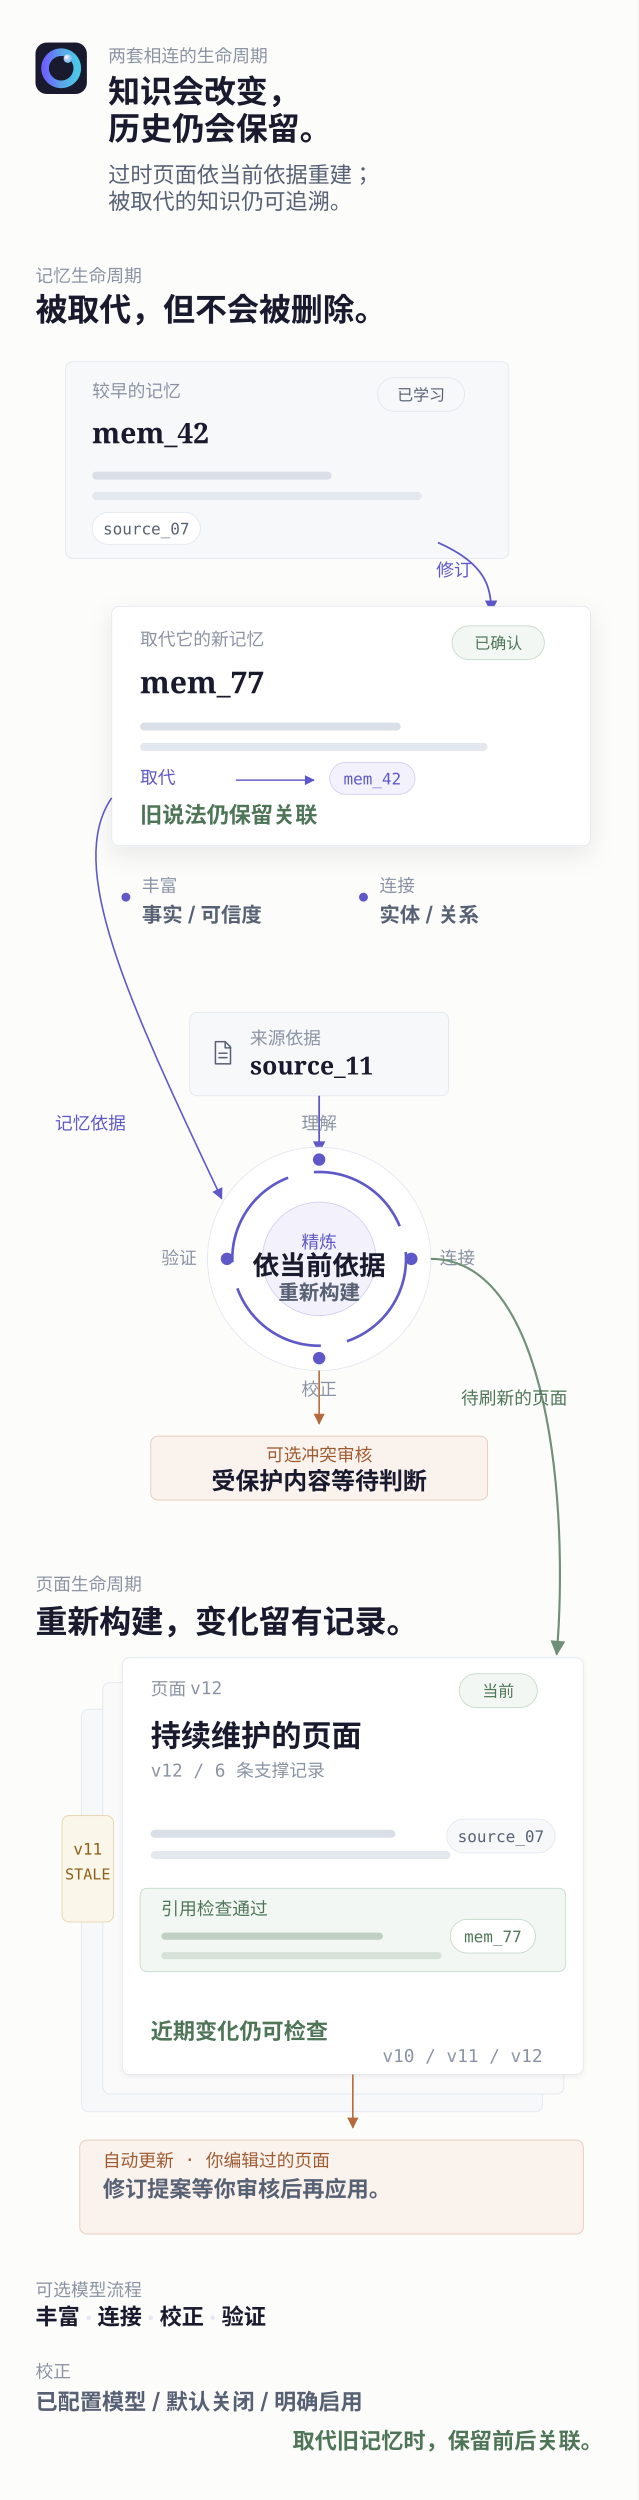
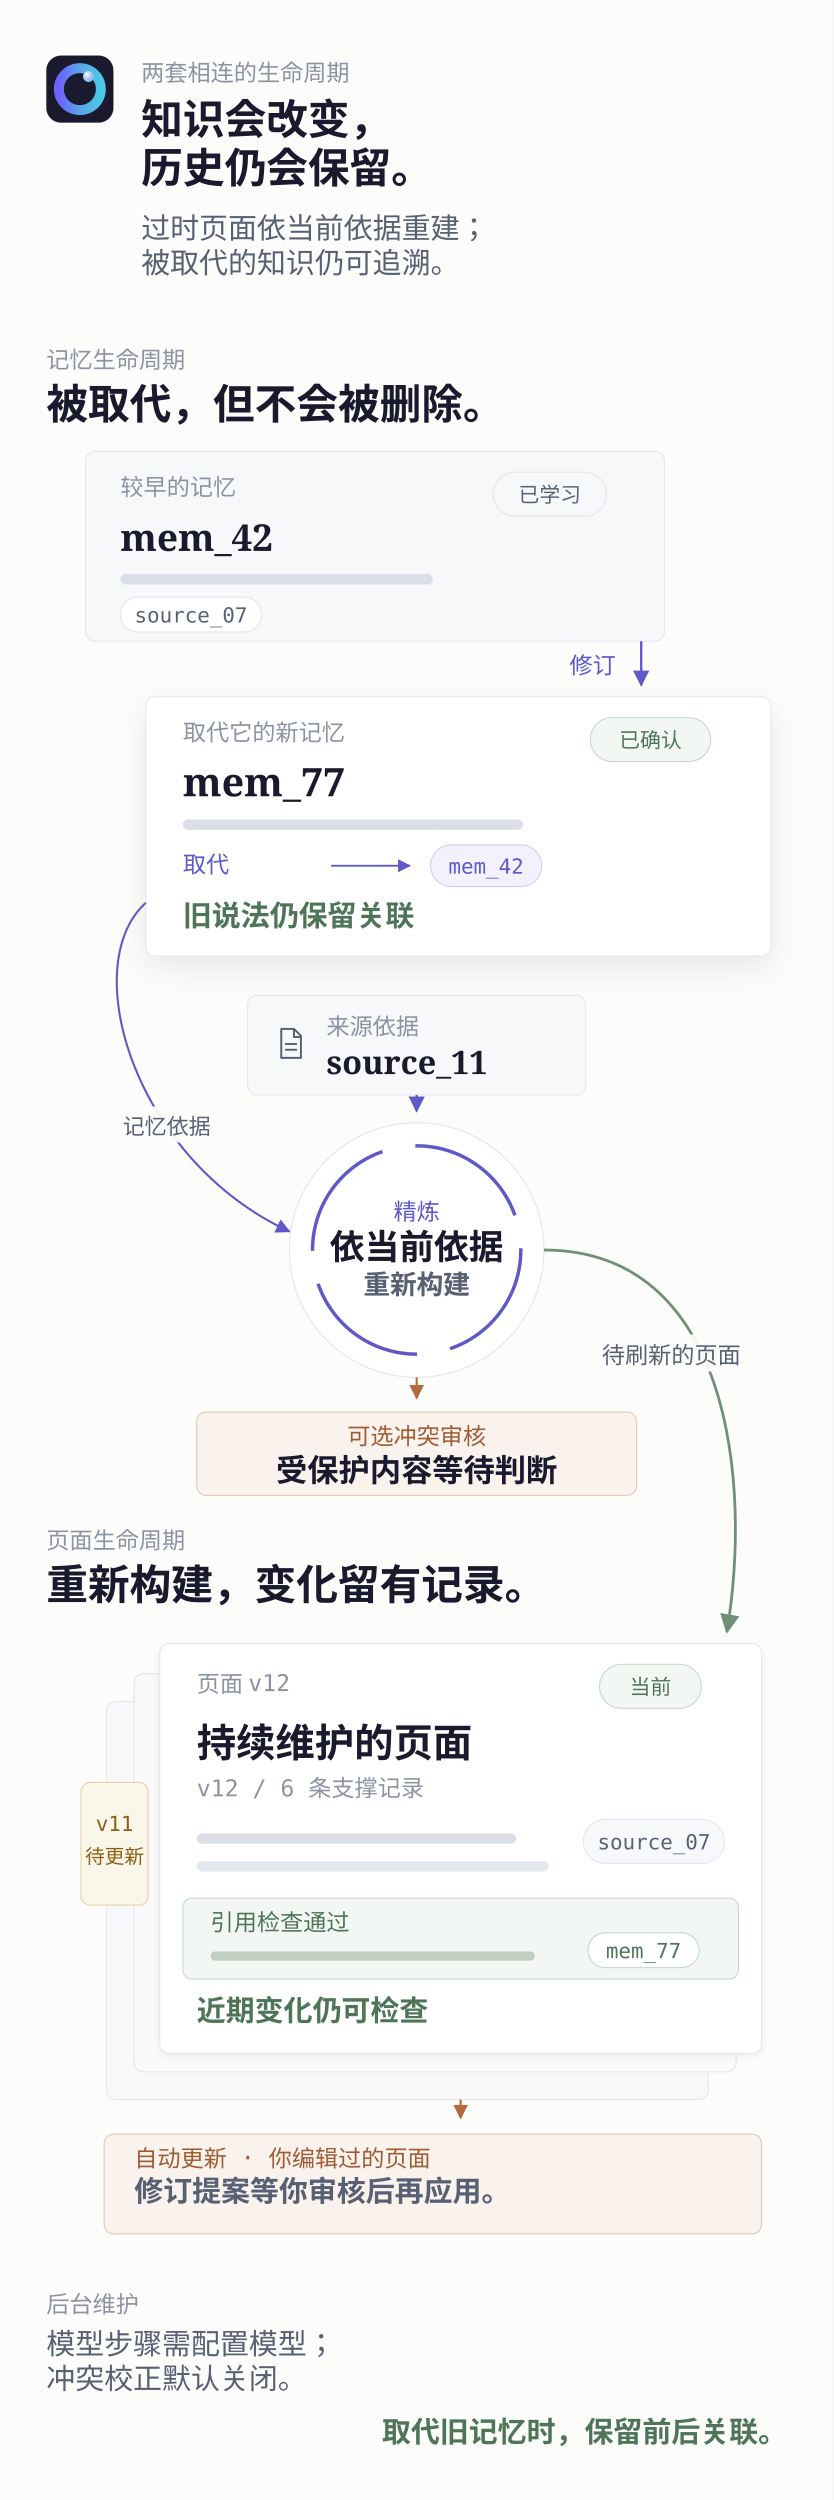
- <svg xmlns="http://www.w3.org/2000/svg" width="720" height="2820" viewBox="0 0 720 2820" role="img" aria-labelledby="title desc">
+ <svg xmlns="http://www.w3.org/2000/svg" width="720" height="2160" viewBox="0 0 720 2160" role="img" aria-labelledby="title desc">
  <style>text { font-kerning: normal; }</style>
-   <rect width="720" height="2820" fill="#FCFCFB" />
+   <rect width="720" height="2160" fill="#FCFCFB" />
  <g transform="translate(40 48) scale(0.1132812)">
    <rect width="512" height="512" rx="112" fill="#1A1A2E" />
    <circle cx="256" cy="256" r="160" fill="none" stroke="url(#lifecycle-zh-Hans-mobile-ring)" stroke-width="76" />
    <circle cx="322" cy="160" r="42" fill="url(#lifecycle-zh-Hans-mobile-orb)" />
  </g>
  <g data-fit-region="lifecycle-zh-Hans-mobile-heading" data-fit-x="122" data-fit-y="44" data-fit-width="558" data-fit-height="210" data-check-overlap="false">
    <text x="122" y="70" font-family="'JetBrains Mono', monospace" font-size="20" font-weight="500" fill="#8B93A3" text-anchor="start">两套相连的生命周期</text>
    <text x="122" y="116" font-family="'Fraunces', Georgia, serif" font-size="36" font-weight="600" fill="#1A1A2E" text-anchor="start">知识会改变，</text>
    <text x="122" y="158" font-family="'Fraunces', Georgia, serif" font-size="36" font-weight="600" fill="#1A1A2E" text-anchor="start">历史仍会保留。</text>
    <text x="122" y="206" font-family="'Instrument Sans', -apple-system, sans-serif" font-size="25" font-weight="400" fill="#586174" text-anchor="start">过时页面依当前依据重建；</text>
    <text x="122" y="236" font-family="'Instrument Sans', -apple-system, sans-serif" font-size="25" font-weight="400" fill="#586174" text-anchor="start">被取代的知识仍可追溯。</text>
  </g>
-   <g data-fit-region="lifecycle-zh-Hans-mobile-memory-object" data-fit-x="40" data-fit-y="286" data-fit-width="640" data-fit-height="800" data-check-overlap="false">
+   <g data-fit-region="lifecycle-zh-Hans-mobile-memory-object" data-fit-x="40" data-fit-y="286" data-fit-width="640" data-fit-height="546" data-check-overlap="false">
    <text x="40" y="318" font-family="'JetBrains Mono', monospace" font-size="20" font-weight="500" fill="#8B93A3" text-anchor="start">记忆生命周期</text>
    <text x="40" y="362" font-family="'Fraunces', Georgia, serif" font-size="36" font-weight="600" fill="#1A1A2E" text-anchor="start">被取代，但不会被删除。</text>
-     <rect x="74" y="408" width="500" height="222" rx="8" fill="#F7F8FA" stroke="#E3E7EE" />
-     <text x="104" y="448" font-family="'JetBrains Mono', monospace" font-size="20" font-weight="500" fill="#8B93A3" text-anchor="start">较早的记忆</text>
+     <rect x="74" y="390" width="500" height="164" rx="8" fill="#F7F8FA" stroke="#E3E7EE" />
+     <text x="104" y="428" font-family="'JetBrains Mono', monospace" font-size="20" font-weight="500" fill="#8B93A3" text-anchor="start">较早的记忆</text>
    <g>
-       <rect x="426" y="426" width="98" height="38" rx="19" fill="#F7F8FA" stroke="#E3E7EE" />
-       <text x="475" y="451.84" font-family="'JetBrains Mono', monospace" font-size="18" font-weight="500" fill="#586174" text-anchor="middle">已学习</text>
+       <rect x="426" y="408" width="98" height="38" rx="19" fill="#F7F8FA" stroke="#E3E7EE" />
+       <text x="475" y="433.84" font-family="'JetBrains Mono', monospace" font-size="18" font-weight="500" fill="#586174" text-anchor="middle">已学习</text>
    </g>
-     <text x="104" y="500" font-family="'Fraunces', Georgia, serif" font-size="32" font-weight="600" fill="#1A1A2E" text-anchor="start">mem_42</text>
-     <rect x="104" y="532" width="270" height="9" rx="4.5" fill="#D9DEE7" />
-     <rect x="104" y="555" width="372" height="9" rx="4.5" fill="#E3E7EE" />
+     <text x="104" y="476" font-family="'Fraunces', Georgia, serif" font-size="32" font-weight="600" fill="#1A1A2E" text-anchor="start">mem_42</text>
+     <rect x="104" y="496" width="270" height="9" rx="4.5" fill="#D9DEE7" />
    <g>
-       <rect x="104" y="578" width="122" height="36" rx="18" fill="#FFFFFF" stroke="#E3E7EE" />
-       <text x="165" y="602.84" font-family="'JetBrains Mono', monospace" font-size="18" font-weight="500" fill="#586174" text-anchor="middle">source_07</text>
+       <rect x="104" y="516" width="122" height="30" rx="15" fill="#FFFFFF" stroke="#E3E7EE" />
+       <text x="165" y="537.84" font-family="'JetBrains Mono', monospace" font-size="18" font-weight="500" fill="#586174" text-anchor="middle">source_07</text>
    </g>
-     <path d="M494 612 C548 636 554 662 554 690" fill="none" stroke="#5E58C8" stroke-width="2" marker-end="url(#lifecycle-zh-Hans-mobile-arrow)" />
-     <text x="492" y="650" font-family="'JetBrains Mono', monospace" font-size="20" font-weight="500" fill="#5E58C8" text-anchor="start">修订</text>
+     <path d="M554 554 V592" fill="none" stroke="#5E58C8" stroke-width="2" marker-end="url(#lifecycle-zh-Hans-mobile-arrow)" />
+     <text x="532" y="582" font-family="'JetBrains Mono', monospace" font-size="20" font-weight="500" fill="#5E58C8" text-anchor="end">修订</text>
    <g filter="url(#lifecycle-zh-Hans-mobile-card-shadow)">
-       <rect x="126" y="684" width="540" height="270" rx="8" fill="#FFFFFF" stroke="#E3E7EE" />
+       <rect x="126" y="602" width="540" height="224" rx="8" fill="#FFFFFF" stroke="#E3E7EE" />
    </g>
-     <text x="158" y="728" font-family="'JetBrains Mono', monospace" font-size="20" font-weight="500" fill="#8B93A3" text-anchor="start">取代它的新记忆</text>
+     <text x="158" y="640" font-family="'JetBrains Mono', monospace" font-size="20" font-weight="500" fill="#8B93A3" text-anchor="start">取代它的新记忆</text>
    <g>
-       <rect x="510" y="706" width="104" height="38" rx="19" fill="#F2F7F3" stroke="#C7DACB" />
-       <text x="562" y="731.84" font-family="'JetBrains Mono', monospace" font-size="18" font-weight="500" fill="#4F7558" text-anchor="middle">已确认</text>
+       <rect x="510" y="620" width="104" height="38" rx="19" fill="#F2F7F3" stroke="#C7DACB" />
+       <text x="562" y="645.84" font-family="'JetBrains Mono', monospace" font-size="18" font-weight="500" fill="#4F7558" text-anchor="middle">已确认</text>
    </g>
-     <text x="158" y="782" font-family="'Fraunces', Georgia, serif" font-size="34" font-weight="600" fill="#1A1A2E" text-anchor="start">mem_77</text>
-     <rect x="158" y="815" width="294" height="9" rx="4.5" fill="#D9DEE7" />
-     <rect x="158" y="838" width="392" height="9" rx="4.5" fill="#E3E7EE" />
-     <text x="158" y="884" font-family="'JetBrains Mono', monospace" font-size="20" font-weight="500" fill="#5E58C8" text-anchor="start">取代</text>
-     <path d="M266 880 H354" stroke="#5E58C8" stroke-width="1.6" marker-end="url(#lifecycle-zh-Hans-mobile-arrow)" />
+     <text x="158" y="688" font-family="'Fraunces', Georgia, serif" font-size="34" font-weight="600" fill="#1A1A2E" text-anchor="start">mem_77</text>
+     <rect x="158" y="708" width="294" height="9" rx="4.5" fill="#D9DEE7" />
+     <text x="158" y="754" font-family="'JetBrains Mono', monospace" font-size="20" font-weight="500" fill="#5E58C8" text-anchor="start">取代</text>
+     <path d="M286 748 H354" stroke="#5E58C8" stroke-width="1.6" marker-end="url(#lifecycle-zh-Hans-mobile-arrow)" />
    <g>
-       <rect x="372" y="860" width="96" height="36" rx="18" fill="#F3F2FC" stroke="#D2CFF0" />
-       <text x="420" y="884.84" font-family="'JetBrains Mono', monospace" font-size="18" font-weight="500" fill="#5E58C8" text-anchor="middle">mem_42</text>
+       <rect x="372" y="730" width="96" height="36" rx="18" fill="#F3F2FC" stroke="#D2CFF0" />
+       <text x="420" y="754.84" font-family="'JetBrains Mono', monospace" font-size="18" font-weight="500" fill="#5E58C8" text-anchor="middle">mem_42</text>
    </g>
-     <text x="158" y="928" font-family="'Instrument Sans', -apple-system, sans-serif" font-size="25" font-weight="600" fill="#4F7558" text-anchor="start">旧说法仍保留关联</text>
-     <circle cx="142" cy="1012" r="5" fill="#5E58C8" />
-     <text x="160" y="1006" font-family="'JetBrains Mono', monospace" font-size="20" font-weight="500" fill="#8B93A3" text-anchor="start">丰富</text>
-     <text x="160" y="1040" font-family="'Instrument Sans', -apple-system, sans-serif" font-size="23" font-weight="600" fill="#586174" text-anchor="start">事实 / 可信度</text>
-     <circle cx="410" cy="1012" r="5" fill="#5E58C8" />
-     <text x="428" y="1006" font-family="'JetBrains Mono', monospace" font-size="20" font-weight="500" fill="#8B93A3" text-anchor="start">连接</text>
-     <text x="428" y="1040" font-family="'Instrument Sans', -apple-system, sans-serif" font-size="23" font-weight="600" fill="#586174" text-anchor="start">实体 / 关系</text>
+     <text x="158" y="800" font-family="'Instrument Sans', -apple-system, sans-serif" font-size="25" font-weight="600" fill="#4F7558" text-anchor="start">旧说法仍保留关联</text>
  </g>
-   <g data-fit-region="lifecycle-zh-Hans-mobile-refinery" data-fit-x="40" data-fit-y="1090" data-fit-width="640" data-fit-height="630" data-check-overlap="false">
-     <rect x="214" y="1142" width="292" height="94" rx="8" fill="#F7F8FA" stroke="#E3E7EE" />
+   <g data-fit-region="lifecycle-zh-Hans-mobile-refinery" data-fit-x="40" data-fit-y="850" data-fit-width="640" data-fit-height="450" data-check-overlap="false">
+     <rect x="214" y="860" width="292" height="86" rx="8" fill="#F7F8FA" stroke="#E3E7EE" />
    <g fill="none" stroke="#586174" stroke-width="1.7" stroke-linecap="round" stroke-linejoin="round">
-       <path d="M243 1175h11l6 6v19H243z" />
-       <path d="M254 1175v7h6" />
-       <path d="M247 1188h9M247 1193h9" />
+       <path d="M243 889h11l6 6v19H243z" />
+       <path d="M254 889v7h6" />
+       <path d="M247 902h9M247 907h9" />
    </g>
-     <text x="282" y="1178" font-family="'JetBrains Mono', monospace" font-size="20" font-weight="500" fill="#8B93A3" text-anchor="start">来源依据</text>
-     <text x="282" y="1212" font-family="'Fraunces', Georgia, serif" font-size="28" font-weight="600" fill="#1A1A2E" text-anchor="start">source_11</text>
-     <path d="M360 1236 V1300" fill="none" stroke="#5E58C8" stroke-width="2" marker-end="url(#lifecycle-zh-Hans-mobile-arrow)" />
-     <path d="M126 900 C74 976 142 1124 250 1352" fill="none" stroke="#5E58C8" stroke-width="1.8" marker-end="url(#lifecycle-zh-Hans-mobile-arrow)" />
-     <text x="62" y="1274" font-family="'JetBrains Mono', monospace" font-size="20" font-weight="500" fill="#5E58C8" text-anchor="start">记忆依据</text>
-     <circle cx="360" cy="1420" r="126" fill="#FFFFFF" stroke="#E3E7EE" />
-     <circle cx="360" cy="1420" r="98" fill="none" stroke="#5E58C8" stroke-width="3" stroke-dasharray="122 30" />
-     <circle cx="360" cy="1420" r="64" fill="#F3F2FC" stroke="#D2CFF0" />
-     <text x="360" y="1408" font-family="'JetBrains Mono', monospace" font-size="20" font-weight="500" fill="#5E58C8" text-anchor="middle">精炼</text>
-     <text x="360" y="1438" font-family="'Fraunces', Georgia, serif" font-size="30" font-weight="600" fill="#1A1A2E" text-anchor="middle">依当前依据</text>
-     <text x="360" y="1466" font-family="'Instrument Sans', -apple-system, sans-serif" font-size="23" font-weight="600" fill="#586174" text-anchor="middle">重新构建</text>
-     <circle cx="360" cy="1308" r="7" fill="#5E58C8" />
-     <circle cx="464" cy="1420" r="7" fill="#5E58C8" />
-     <circle cx="360" cy="1532" r="7" fill="#5E58C8" />
-     <circle cx="256" cy="1420" r="7" fill="#5E58C8" />
-     <text x="360" y="1274" font-family="'JetBrains Mono', monospace" font-size="20" font-weight="500" fill="#8B93A3" text-anchor="middle">理解</text>
-     <text x="496" y="1426" font-family="'JetBrains Mono', monospace" font-size="20" font-weight="500" fill="#8B93A3" text-anchor="start">连接</text>
-     <text x="360" y="1574" font-family="'JetBrains Mono', monospace" font-size="20" font-weight="500" fill="#8B93A3" text-anchor="middle">校正</text>
-     <text x="222" y="1426" font-family="'JetBrains Mono', monospace" font-size="20" font-weight="500" fill="#8B93A3" text-anchor="end">验证</text>
-     <path d="M360 1546 V1606" fill="none" stroke="#B46A3A" stroke-width="1.8" marker-end="url(#lifecycle-zh-Hans-mobile-warm-arrow)" />
-     <rect x="170" y="1620" width="380" height="72" rx="8" fill="#FAF2ED" stroke="#E6C9B8" />
-     <text x="360" y="1648" font-family="'JetBrains Mono', monospace" font-size="20" font-weight="500" fill="#9F5C32" text-anchor="middle">可选冲突审核</text>
-     <text x="360" y="1680" font-family="'Fraunces', Georgia, serif" font-size="27" font-weight="600" fill="#1A1A2E" text-anchor="middle">受保护内容等待判断</text>
+     <text x="282" y="894" font-family="'JetBrains Mono', monospace" font-size="20" font-weight="500" fill="#8B93A3" text-anchor="start">来源依据</text>
+     <text x="282" y="928" font-family="'Fraunces', Georgia, serif" font-size="28" font-weight="600" fill="#1A1A2E" text-anchor="start">source_11</text>
+     <path d="M360 946 V960" fill="none" stroke="#5E58C8" stroke-width="2" marker-end="url(#lifecycle-zh-Hans-mobile-arrow)" />
+     <path d="M126 780 C66 834 116 1002 250 1064" fill="none" stroke="#5E58C8" stroke-width="1.8" marker-end="url(#lifecycle-zh-Hans-mobile-arrow)" />
+     <g>
+       <rect x="97" y="956" width="94" height="31" rx="4" fill="#FCFCFB" fill-opacity="0.94" />
+       <text x="144" y="980" font-family="'JetBrains Mono', monospace" font-size="19" font-weight="500" fill="#586174" text-anchor="middle">记忆依据</text>
+     </g>
+     <circle cx="360" cy="1080" r="110" fill="#FFFFFF" stroke="#E3E7EE" />
+     <circle cx="360" cy="1080" r="90" fill="none" stroke="#5E58C8" stroke-width="3" stroke-dasharray="112 29" />
+     <text x="360" y="1054" font-family="'JetBrains Mono', monospace" font-size="20" font-weight="500" fill="#5E58C8" text-anchor="middle">精炼</text>
+     <text x="360" y="1088" font-family="'Fraunces', Georgia, serif" font-size="30" font-weight="600" fill="#1A1A2E" text-anchor="middle">依当前依据</text>
+     <text x="360" y="1118" font-family="'Instrument Sans', -apple-system, sans-serif" font-size="23" font-weight="600" fill="#586174" text-anchor="middle">重新构建</text>
+     <path d="M360 1190 V1208" fill="none" stroke="#B46A3A" stroke-width="1.8" marker-end="url(#lifecycle-zh-Hans-mobile-warm-arrow)" />
+     <rect x="170" y="1220" width="380" height="72" rx="8" fill="#FAF2ED" stroke="#E6C9B8" />
+     <text x="360" y="1248" font-family="'JetBrains Mono', monospace" font-size="20" font-weight="500" fill="#9F5C32" text-anchor="middle">可选冲突审核</text>
+     <text x="360" y="1280" font-family="'Fraunces', Georgia, serif" font-size="27" font-weight="600" fill="#1A1A2E" text-anchor="middle">受保护内容等待判断</text>
  </g>
-   <g data-fit-region="lifecycle-zh-Hans-mobile-page-object" data-fit-x="40" data-fit-y="1750" data-fit-width="640" data-fit-height="780" data-check-overlap="false">
-     <text x="40" y="1794" font-family="'JetBrains Mono', monospace" font-size="20" font-weight="500" fill="#8B93A3" text-anchor="start">页面生命周期</text>
-     <text x="40" y="1842" font-family="'Fraunces', Georgia, serif" font-size="36" font-weight="600" fill="#1A1A2E" text-anchor="start">重新构建，变化留有记录。</text>
-     <rect x="92" y="1928" width="520" height="454" rx="8" fill="#F7F8FA" stroke="#E3E7EE" />
-     <rect x="116" y="1898" width="520" height="464" rx="8" fill="#FAFAFA" stroke="#E3E7EE" />
-     <rect x="70" y="2048" width="58" height="120" rx="8" fill="#FBF6EA" stroke="#E5D3AA" />
-     <text x="99" y="2092" font-family="'JetBrains Mono', monospace" font-size="18" font-weight="500" fill="#8C5F16" text-anchor="middle">v11</text>
-     <text x="99" y="2120" font-family="'JetBrains Mono', monospace" font-size="17" font-weight="500" fill="#8C5F16" text-anchor="middle">STALE</text>
+   <g data-fit-region="lifecycle-zh-Hans-mobile-page-object" data-fit-x="40" data-fit-y="1308" data-fit-width="640" data-fit-height="620" data-check-overlap="false">
+     <text x="40" y="1338" font-family="'JetBrains Mono', monospace" font-size="20" font-weight="500" fill="#8B93A3" text-anchor="start">页面生命周期</text>
+     <text x="40" y="1382" font-family="'Fraunces', Georgia, serif" font-size="36" font-weight="600" fill="#1A1A2E" text-anchor="start">重新构建，变化留有记录。</text>
+     <rect x="92" y="1470" width="520" height="344" rx="8" fill="#F7F8FA" stroke="#E3E7EE" />
+     <rect x="116" y="1446" width="520" height="344" rx="8" fill="#FAFAFA" stroke="#E3E7EE" />
+     <rect x="70" y="1540" width="58" height="106" rx="8" fill="#FBF6EA" stroke="#E5D3AA" />
+     <text x="99" y="1582" font-family="'JetBrains Mono', monospace" font-size="18" font-weight="500" fill="#8C5F16" text-anchor="middle">v11</text>
+     <text x="99" y="1610" font-family="'JetBrains Mono', monospace" font-size="17" font-weight="500" fill="#8C5F16" text-anchor="middle">待更新</text>
    <g filter="url(#lifecycle-zh-Hans-mobile-page-shadow)">
-       <rect x="138" y="1870" width="520" height="470" rx="8" fill="#FFFFFF" stroke="#E3E7EE" />
+       <rect x="138" y="1420" width="520" height="354" rx="8" fill="#FFFFFF" stroke="#E3E7EE" />
    </g>
-     <text x="170" y="1912" font-family="'JetBrains Mono', monospace" font-size="20" font-weight="500" fill="#8B93A3" text-anchor="start">页面 v12</text>
+     <text x="170" y="1462" font-family="'JetBrains Mono', monospace" font-size="20" font-weight="500" fill="#8B93A3" text-anchor="start">页面 v12</text>
    <g>
-       <rect x="518" y="1888" width="88" height="38" rx="19" fill="#F2F7F3" stroke="#C7DACB" />
-       <text x="562" y="1913.84" font-family="'JetBrains Mono', monospace" font-size="18" font-weight="500" fill="#4F7558" text-anchor="middle">当前</text>
+       <rect x="518" y="1438" width="88" height="38" rx="19" fill="#F2F7F3" stroke="#C7DACB" />
+       <text x="562" y="1463.84" font-family="'JetBrains Mono', monospace" font-size="18" font-weight="500" fill="#4F7558" text-anchor="middle">当前</text>
    </g>
-     <text x="170" y="1970" font-family="'Fraunces', Georgia, serif" font-size="34" font-weight="600" fill="#1A1A2E" text-anchor="start">持续维护的页面</text>
-     <text x="170" y="2004" font-family="'JetBrains Mono', monospace" font-size="20" font-weight="500" fill="#8B93A3" text-anchor="start">v12 / 6 条支撑记录</text>
-     <rect x="170" y="2064" width="276" height="9" rx="4.5" fill="#D9DEE7" />
-     <rect x="170" y="2088" width="338" height="9" rx="4.5" fill="#E3E7EE" />
+     <text x="170" y="1518" font-family="'Fraunces', Georgia, serif" font-size="34" font-weight="600" fill="#1A1A2E" text-anchor="start">持续维护的页面</text>
+     <text x="170" y="1552" font-family="'JetBrains Mono', monospace" font-size="20" font-weight="500" fill="#8B93A3" text-anchor="start">v12 / 6 条支撑记录</text>
+     <rect x="170" y="1584" width="276" height="9" rx="4.5" fill="#D9DEE7" />
+     <rect x="170" y="1608" width="304" height="9" rx="4.5" fill="#E3E7EE" />
    <g>
-       <rect x="504" y="2052" width="122" height="38" rx="19" fill="#F7F8FA" stroke="#E3E7EE" />
-       <text x="565" y="2077.84" font-family="'JetBrains Mono', monospace" font-size="18" font-weight="500" fill="#586174" text-anchor="middle">source_07</text>
+       <rect x="504" y="1572" width="122" height="38" rx="19" fill="#F7F8FA" stroke="#E3E7EE" />
+       <text x="565" y="1597.84" font-family="'JetBrains Mono', monospace" font-size="18" font-weight="500" fill="#586174" text-anchor="middle">source_07</text>
    </g>
-     <rect x="158" y="2130" width="480" height="94" rx="8" fill="#F2F7F3" stroke="#C7DACB" />
-     <text x="182" y="2160" font-family="'JetBrains Mono', monospace" font-size="20" font-weight="500" fill="#4F7558" text-anchor="start">引用检查通过</text>
-     <rect x="182" y="2180" width="250" height="8" rx="4" fill="#BFD0C2" />
-     <rect x="182" y="2202" width="316" height="8" rx="4" fill="#D6E2D8" />
+     <rect x="158" y="1640" width="480" height="70" rx="8" fill="#F2F7F3" stroke="#C7DACB" />
+     <text x="182" y="1668" font-family="'JetBrains Mono', monospace" font-size="20" font-weight="500" fill="#4F7558" text-anchor="start">引用检查通过</text>
+     <rect x="182" y="1686" width="280" height="8" rx="4" fill="#BFD0C2" />
    <g>
-       <rect x="508" y="2165" width="96" height="38" rx="19" fill="#FFFFFF" stroke="#C7DACB" />
-       <text x="556" y="2190.84" font-family="'JetBrains Mono', monospace" font-size="18" font-weight="500" fill="#4F7558" text-anchor="middle">mem_77</text>
+       <rect x="508" y="1670" width="96" height="30" rx="15" fill="#FFFFFF" stroke="#C7DACB" />
+       <text x="556" y="1691.84" font-family="'JetBrains Mono', monospace" font-size="18" font-weight="500" fill="#4F7558" text-anchor="middle">mem_77</text>
    </g>
-     <text x="170" y="2300" font-family="'Instrument Sans', -apple-system, sans-serif" font-size="25" font-weight="600" fill="#4F7558" text-anchor="start">近期变化仍可检查</text>
-     <text x="612" y="2326" font-family="'JetBrains Mono', monospace" font-size="20" font-weight="500" fill="#8B93A3" text-anchor="end">v10 / v11 / v12</text>
-     <path d="M398 2340 V2400" fill="none" stroke="#B46A3A" stroke-width="1.8" marker-end="url(#lifecycle-zh-Hans-mobile-warm-arrow)" />
-     <rect x="90" y="2414" width="568" height="106" rx="8" fill="#FAF2ED" stroke="#E6C9B8" />
-     <text x="116" y="2444" font-family="'JetBrains Mono', monospace" font-size="20" font-weight="500" fill="#9F5C32" text-anchor="start">自动更新 · 你编辑过的页面</text>
-     <text x="116" y="2478" font-family="'Instrument Sans', -apple-system, sans-serif" font-size="25" font-weight="600" fill="#586174" text-anchor="start">修订提案等你审核后再应用。</text>
+     <text x="170" y="1746" font-family="'Instrument Sans', -apple-system, sans-serif" font-size="25" font-weight="600" fill="#4F7558" text-anchor="start">近期变化仍可检查</text>
+     <path d="M398 1814 V1830" fill="none" stroke="#B46A3A" stroke-width="1.8" marker-end="url(#lifecycle-zh-Hans-mobile-warm-arrow)" />
+     <rect x="90" y="1844" width="568" height="86" rx="8" fill="#FAF2ED" stroke="#E6C9B8" />
+     <text x="116" y="1872" font-family="'JetBrains Mono', monospace" font-size="20" font-weight="500" fill="#9F5C32" text-anchor="start">自动更新 · 你编辑过的页面</text>
+     <text x="116" y="1902" font-family="'Instrument Sans', -apple-system, sans-serif" font-size="25" font-weight="600" fill="#586174" text-anchor="start">修订提案等你审核后再应用。</text>
  </g>
-   <path d="M486 1420 C620 1420 642 1700 628 1866" fill="none" stroke="#6F8F76" stroke-width="2.4" marker-end="url(#lifecycle-zh-Hans-mobile-sage-arrow)" />
-   <text x="580" y="1584" font-family="'JetBrains Mono', monospace" font-size="20" font-weight="500" fill="#4F7558" text-anchor="middle">待刷新的页面</text>
-   <g data-fit-region="lifecycle-zh-Hans-mobile-footer" data-fit-x="40" data-fit-y="2550" data-fit-width="640" data-fit-height="220" data-check-overlap="false">
-     <text x="40" y="2590" font-family="'JetBrains Mono', monospace" font-size="20" font-weight="500" fill="#8B93A3" text-anchor="start">可选模型流程</text>
-     <text x="40" y="2622" font-family="'Fraunces', Georgia, serif" font-size="25" font-weight="600" fill="#1A1A2E" text-anchor="start">丰富</text>
-     <circle cx="100" cy="2614.5" r="2.5" fill="#E3E7EE" />
-     <text x="110" y="2622" font-family="'Fraunces', Georgia, serif" font-size="25" font-weight="600" fill="#1A1A2E" text-anchor="start">连接</text>
-     <circle cx="170" cy="2614.5" r="2.5" fill="#E3E7EE" />
-     <text x="180" y="2622" font-family="'Fraunces', Georgia, serif" font-size="25" font-weight="600" fill="#1A1A2E" text-anchor="start">校正</text>
-     <circle cx="240" cy="2614.5" r="2.5" fill="#E3E7EE" />
-     <text x="250" y="2622" font-family="'Fraunces', Georgia, serif" font-size="25" font-weight="600" fill="#1A1A2E" text-anchor="start">验证</text>
-     <text x="40" y="2682" font-family="'JetBrains Mono', monospace" font-size="20" font-weight="500" fill="#8B93A3" text-anchor="start">校正</text>
-     <text x="40" y="2718" font-family="'Instrument Sans', -apple-system, sans-serif" font-size="25" font-weight="600" fill="#586174" text-anchor="start">已配置模型 / 默认关闭 / 明确启用</text>
-     <text x="680" y="2762" font-family="'Fraunces', Georgia, serif" font-size="25" font-weight="600" fill="#4F7558" text-anchor="end">取代旧记忆时，保留前后关联。</text>
+   <path d="M470 1080 C630 1080 650 1280 628 1410" fill="none" stroke="#6F8F76" stroke-width="2.4" marker-end="url(#lifecycle-zh-Hans-mobile-sage-arrow)" />
+   <g>
+     <rect x="511" y="1153" width="138" height="32" rx="4" fill="#FCFCFB" fill-opacity="0.94" />
+     <text x="580" y="1178" font-family="'JetBrains Mono', monospace" font-size="20" font-weight="500" fill="#586174" text-anchor="middle">待刷新的页面</text>
+   </g>
+   <g data-fit-region="lifecycle-zh-Hans-mobile-footer" data-fit-x="40" data-fit-y="1970" data-fit-width="640" data-fit-height="154" data-check-overlap="false">
+     <text x="40" y="1998" font-family="'JetBrains Mono', monospace" font-size="20" font-weight="500" fill="#8B93A3" text-anchor="start">后台维护</text>
+     <text x="40" y="2034" font-family="'Instrument Sans', -apple-system, sans-serif" font-size="25" font-weight="400" fill="#586174" text-anchor="start">模型步骤需配置模型；</text>
+     <text x="40" y="2064" font-family="'Instrument Sans', -apple-system, sans-serif" font-size="25" font-weight="400" fill="#586174" text-anchor="start">冲突校正默认关闭。</text>
+     <text x="680" y="2110" font-family="'Fraunces', Georgia, serif" font-size="25" font-weight="600" fill="#4F7558" text-anchor="end">取代旧记忆时，保留前后关联。</text>
  </g>
  <defs>
    <linearGradient id="lifecycle-zh-Hans-mobile-ring" x1="96" y1="256" x2="416" y2="256" gradientUnits="userSpaceOnUse">
      <stop stop-color="#6C63FF" />
      <stop offset="0.5" stop-color="#5BA3E6" />
      <stop offset="1" stop-color="#4AC8E8" />
    </linearGradient>
    <radialGradient id="lifecycle-zh-Hans-mobile-orb" cx="0" cy="0" r="1" gradientUnits="userSpaceOnUse" gradientTransform="translate(310 144) rotate(52.125) scale(76.0263)">
      <stop stop-color="#FFFFFF" />
      <stop offset="0.45" stop-color="#A5C4F7" />
      <stop offset="1" stop-color="#4AC8E8" />
    </radialGradient>
    <marker id="lifecycle-zh-Hans-mobile-arrow" viewBox="0 0 10 10" refX="9" refY="5" markerWidth="7" markerHeight="7" orient="auto-start-reverse">
      <path d="M0 0L10 5L0 10Z" fill="#5E58C8" />
    </marker>
    <marker id="lifecycle-zh-Hans-mobile-warm-arrow" viewBox="0 0 10 10" refX="9" refY="5" markerWidth="7" markerHeight="7" orient="auto-start-reverse">
      <path d="M0 0L10 5L0 10Z" fill="#B46A3A" />
    </marker>
    <marker id="lifecycle-zh-Hans-mobile-sage-arrow" viewBox="0 0 10 10" refX="9" refY="5" markerWidth="7" markerHeight="7" orient="auto-start-reverse">
      <path d="M0 0L10 5L0 10Z" fill="#6F8F76" />
    </marker>
    <filter id="lifecycle-zh-Hans-mobile-card-shadow" x="-20%" y="-20%" width="140%" height="150%">
      <feDropShadow dx="0" dy="10" stdDeviation="14" flood-color="#1A1A2E" flood-opacity="0.08" />
    </filter>
    <filter id="lifecycle-zh-Hans-mobile-page-shadow" x="-20%" y="-20%" width="140%" height="150%">
      <feDropShadow dx="0" dy="14" stdDeviation="18" flood-color="#1A1A2E" flood-opacity="0.10" />
      <feDropShadow dx="0" dy="2" stdDeviation="3" flood-color="#1A1A2E" flood-opacity="0.06" />
    </filter>
  </defs>
</svg>
